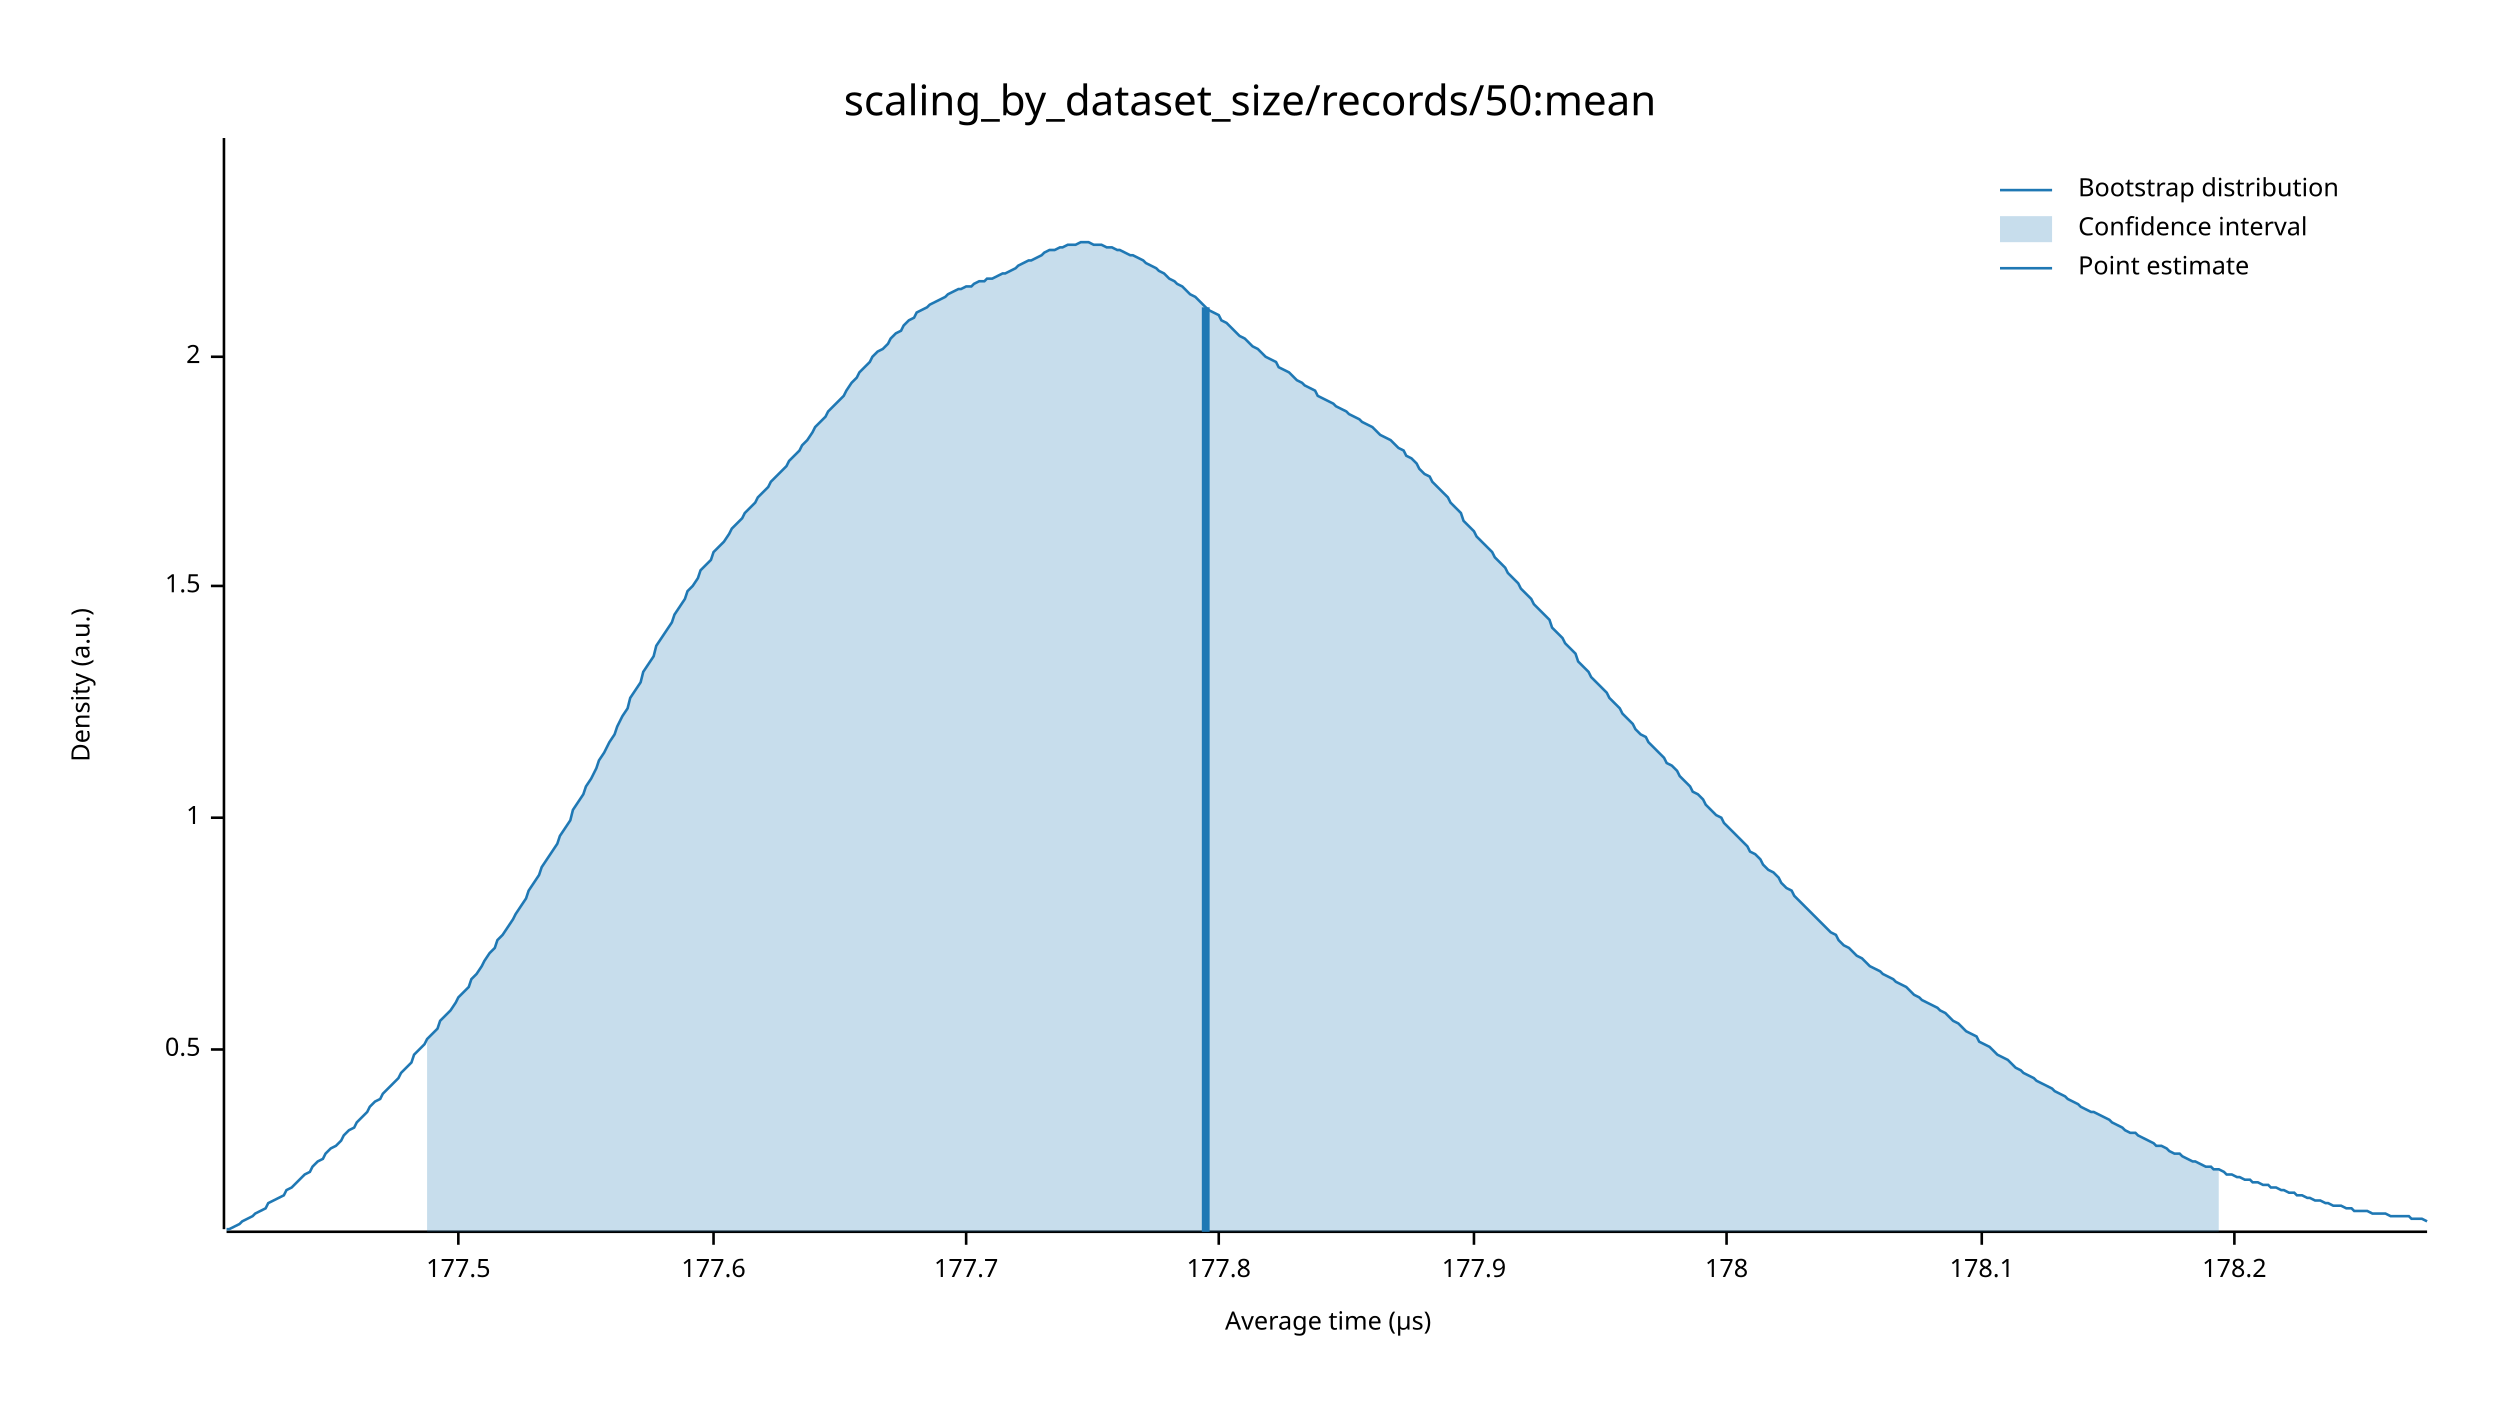
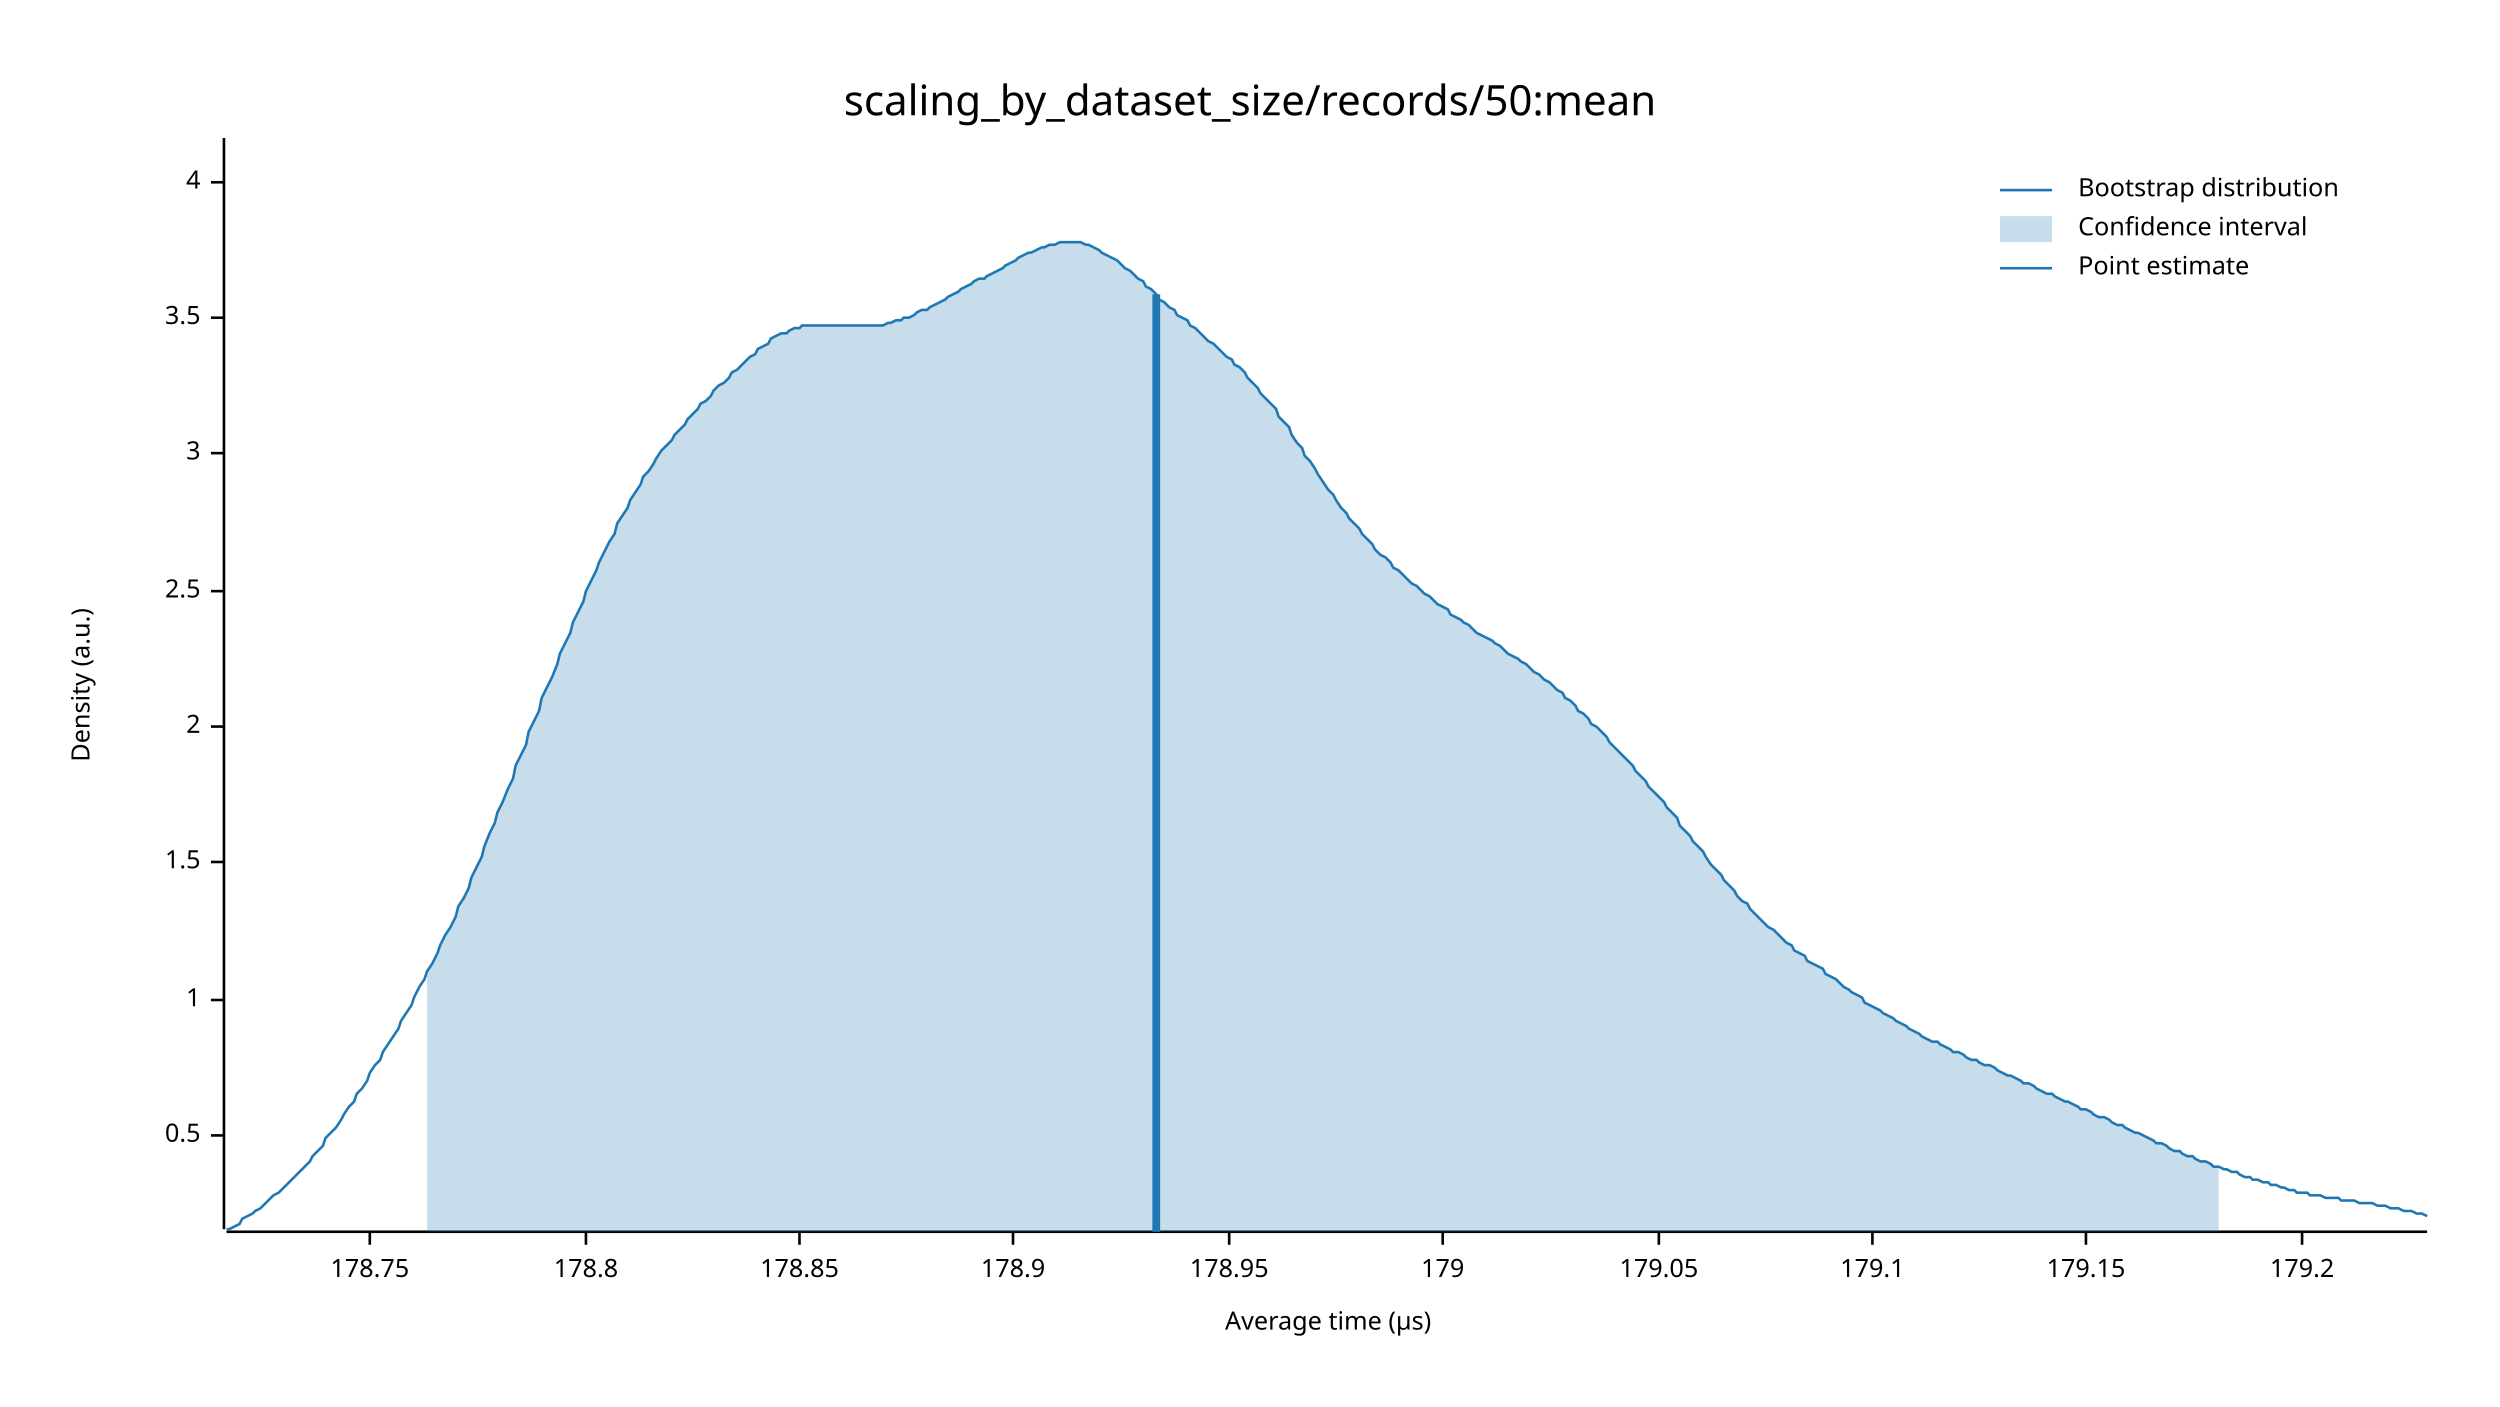
<svg xmlns="http://www.w3.org/2000/svg" width="960" height="540" viewBox="0 0 960 540">
  <text x="480" y="32" dy="0.76em" text-anchor="middle" font-family="sans-serif" font-size="16.129" opacity="1" fill="#000000">
scaling_by_dataset_size/records/50:mean
</text>
  <text x="27" y="263" dy="0.76em" text-anchor="middle" font-family="sans-serif" font-size="9.677" opacity="1" fill="#000000" transform="rotate(270, 27, 263)">
Density (a.u.)
</text>
  <text x="510" y="513" dy="-0.5ex" text-anchor="middle" font-family="sans-serif" font-size="9.677" opacity="1" fill="#000000">
Average time (µs)
</text>
  <polyline fill="none" opacity="1" stroke="#000000" stroke-width="1" points="86,53 86,472 " />
-   <text x="77" y="403" dy="0.5ex" text-anchor="end" font-family="sans-serif" font-size="9.677" opacity="1" fill="#000000">
+   <text x="77" y="436" dy="0.5ex" text-anchor="end" font-family="sans-serif" font-size="9.677" opacity="1" fill="#000000">
0.5
</text>
-   <polyline fill="none" opacity="1" stroke="#000000" stroke-width="1" points="81,403 86,403 " />
-   <text x="77" y="314" dy="0.5ex" text-anchor="end" font-family="sans-serif" font-size="9.677" opacity="1" fill="#000000">
+   <polyline fill="none" opacity="1" stroke="#000000" stroke-width="1" points="81,436 86,436 " />
+   <text x="77" y="384" dy="0.5ex" text-anchor="end" font-family="sans-serif" font-size="9.677" opacity="1" fill="#000000">
1
</text>
-   <polyline fill="none" opacity="1" stroke="#000000" stroke-width="1" points="81,314 86,314 " />
-   <text x="77" y="225" dy="0.5ex" text-anchor="end" font-family="sans-serif" font-size="9.677" opacity="1" fill="#000000">
+   <polyline fill="none" opacity="1" stroke="#000000" stroke-width="1" points="81,384 86,384 " />
+   <text x="77" y="331" dy="0.5ex" text-anchor="end" font-family="sans-serif" font-size="9.677" opacity="1" fill="#000000">
1.5
</text>
-   <polyline fill="none" opacity="1" stroke="#000000" stroke-width="1" points="81,225 86,225 " />
-   <text x="77" y="137" dy="0.5ex" text-anchor="end" font-family="sans-serif" font-size="9.677" opacity="1" fill="#000000">
+   <polyline fill="none" opacity="1" stroke="#000000" stroke-width="1" points="81,331 86,331 " />
+   <text x="77" y="279" dy="0.5ex" text-anchor="end" font-family="sans-serif" font-size="9.677" opacity="1" fill="#000000">
2
</text>
-   <polyline fill="none" opacity="1" stroke="#000000" stroke-width="1" points="81,137 86,137 " />
+   <polyline fill="none" opacity="1" stroke="#000000" stroke-width="1" points="81,279 86,279 " />
+   <text x="77" y="227" dy="0.5ex" text-anchor="end" font-family="sans-serif" font-size="9.677" opacity="1" fill="#000000">
+ 2.5
+ </text>
+   <polyline fill="none" opacity="1" stroke="#000000" stroke-width="1" points="81,227 86,227 " />
+   <text x="77" y="174" dy="0.5ex" text-anchor="end" font-family="sans-serif" font-size="9.677" opacity="1" fill="#000000">
+ 3
+ </text>
+   <polyline fill="none" opacity="1" stroke="#000000" stroke-width="1" points="81,174 86,174 " />
+   <text x="77" y="122" dy="0.5ex" text-anchor="end" font-family="sans-serif" font-size="9.677" opacity="1" fill="#000000">
+ 3.5
+ </text>
+   <polyline fill="none" opacity="1" stroke="#000000" stroke-width="1" points="81,122 86,122 " />
+   <text x="77" y="70" dy="0.5ex" text-anchor="end" font-family="sans-serif" font-size="9.677" opacity="1" fill="#000000">
+ 4
+ </text>
+   <polyline fill="none" opacity="1" stroke="#000000" stroke-width="1" points="81,70 86,70 " />
  <polyline fill="none" opacity="1" stroke="#000000" stroke-width="1" points="87,473 932,473 " />
-   <text x="176" y="483" dy="0.76em" text-anchor="middle" font-family="sans-serif" font-size="9.677" opacity="1" fill="#000000">
- 177.5
+   <text x="142" y="483" dy="0.76em" text-anchor="middle" font-family="sans-serif" font-size="9.677" opacity="1" fill="#000000">
+ 178.75
</text>
-   <polyline fill="none" opacity="1" stroke="#000000" stroke-width="1" points="176,473 176,478 " />
-   <text x="274" y="483" dy="0.76em" text-anchor="middle" font-family="sans-serif" font-size="9.677" opacity="1" fill="#000000">
- 177.6
+   <polyline fill="none" opacity="1" stroke="#000000" stroke-width="1" points="142,473 142,478 " />
+   <text x="225" y="483" dy="0.76em" text-anchor="middle" font-family="sans-serif" font-size="9.677" opacity="1" fill="#000000">
+ 178.8
</text>
-   <polyline fill="none" opacity="1" stroke="#000000" stroke-width="1" points="274,473 274,478 " />
-   <text x="371" y="483" dy="0.76em" text-anchor="middle" font-family="sans-serif" font-size="9.677" opacity="1" fill="#000000">
- 177.7
+   <polyline fill="none" opacity="1" stroke="#000000" stroke-width="1" points="225,473 225,478 " />
+   <text x="307" y="483" dy="0.76em" text-anchor="middle" font-family="sans-serif" font-size="9.677" opacity="1" fill="#000000">
+ 178.85
</text>
-   <polyline fill="none" opacity="1" stroke="#000000" stroke-width="1" points="371,473 371,478 " />
-   <text x="468" y="483" dy="0.76em" text-anchor="middle" font-family="sans-serif" font-size="9.677" opacity="1" fill="#000000">
- 177.8
+   <polyline fill="none" opacity="1" stroke="#000000" stroke-width="1" points="307,473 307,478 " />
+   <text x="389" y="483" dy="0.76em" text-anchor="middle" font-family="sans-serif" font-size="9.677" opacity="1" fill="#000000">
+ 178.9
</text>
-   <polyline fill="none" opacity="1" stroke="#000000" stroke-width="1" points="468,473 468,478 " />
-   <text x="566" y="483" dy="0.76em" text-anchor="middle" font-family="sans-serif" font-size="9.677" opacity="1" fill="#000000">
- 177.9
+   <polyline fill="none" opacity="1" stroke="#000000" stroke-width="1" points="389,473 389,478 " />
+   <text x="472" y="483" dy="0.76em" text-anchor="middle" font-family="sans-serif" font-size="9.677" opacity="1" fill="#000000">
+ 178.95
</text>
-   <polyline fill="none" opacity="1" stroke="#000000" stroke-width="1" points="566,473 566,478 " />
-   <text x="663" y="483" dy="0.76em" text-anchor="middle" font-family="sans-serif" font-size="9.677" opacity="1" fill="#000000">
- 178
+   <polyline fill="none" opacity="1" stroke="#000000" stroke-width="1" points="472,473 472,478 " />
+   <text x="554" y="483" dy="0.76em" text-anchor="middle" font-family="sans-serif" font-size="9.677" opacity="1" fill="#000000">
+ 179
</text>
-   <polyline fill="none" opacity="1" stroke="#000000" stroke-width="1" points="663,473 663,478 " />
-   <text x="761" y="483" dy="0.76em" text-anchor="middle" font-family="sans-serif" font-size="9.677" opacity="1" fill="#000000">
- 178.1
+   <polyline fill="none" opacity="1" stroke="#000000" stroke-width="1" points="554,473 554,478 " />
+   <text x="637" y="483" dy="0.76em" text-anchor="middle" font-family="sans-serif" font-size="9.677" opacity="1" fill="#000000">
+ 179.05
</text>
-   <polyline fill="none" opacity="1" stroke="#000000" stroke-width="1" points="761,473 761,478 " />
-   <text x="858" y="483" dy="0.76em" text-anchor="middle" font-family="sans-serif" font-size="9.677" opacity="1" fill="#000000">
- 178.2
+   <polyline fill="none" opacity="1" stroke="#000000" stroke-width="1" points="637,473 637,478 " />
+   <text x="719" y="483" dy="0.76em" text-anchor="middle" font-family="sans-serif" font-size="9.677" opacity="1" fill="#000000">
+ 179.1
</text>
-   <polyline fill="none" opacity="1" stroke="#000000" stroke-width="1" points="858,473 858,478 " />
-   <polyline fill="none" opacity="1" stroke="#1F78B4" stroke-width="1" points="87,472 88,472 90,471 92,470 93,469 95,468 97,467 98,466 100,465 102,464 103,462 105,461 107,460 109,459 110,457 112,456 114,454 115,453 117,451 119,450 120,448 122,446 124,445 125,443 127,441 129,440 131,438 132,436 134,434 136,433 137,431 139,429 141,427 142,425 144,423 146,422 147,420 149,418 151,416 153,414 154,412 156,410 158,408 159,405 161,403 163,401 164,399 166,397 168,395 169,392 171,390 173,388 175,385 176,383 178,381 180,379 181,376 183,374 185,371 186,369 188,366 190,364 191,361 193,359 195,356 197,353 198,351 200,348 202,345 203,342 205,339 207,336 208,333 210,330 212,327 214,324 215,321 217,318 219,315 220,311 222,308 224,305 225,302 227,299 229,295 230,292 232,289 234,285 236,282 237,279 239,275 241,272 242,268 244,265 246,262 247,258 249,255 251,252 252,248 254,245 256,242 258,239 259,236 261,233 263,230 264,227 266,225 268,222 269,219 271,217 273,215 274,212 276,210 278,208 280,205 281,203 283,201 285,199 286,197 288,195 290,193 291,191 293,189 295,187 296,185 298,183 300,181 302,179 303,177 305,175 307,173 308,171 310,169 312,166 313,164 315,162 317,160 318,158 320,156 322,154 324,152 325,150 327,147 329,145 330,143 332,141 334,139 335,137 337,135 339,134 341,132 342,130 344,128 346,127 347,125 349,123 351,122 352,120 354,119 356,118 357,117 359,116 361,115 363,114 364,113 366,112 368,111 369,111 371,110 373,110 374,109 376,108 378,108 379,107 381,107 383,106 385,105 386,105 388,104 390,103 391,102 393,101 395,100 396,100 398,99 400,98 401,97 403,96 405,96 407,95 408,95 410,94 412,94 413,94 415,93 417,93 418,93 420,94 422,94 423,94 425,95 427,95 429,96 430,96 432,97 434,98 435,98 437,99 439,100 440,101 442,102 444,103 445,104 447,105 449,107 451,108 452,109 454,110 456,112 457,113 459,114 461,116 462,117 464,119 466,120 468,121 469,123 471,124 473,126 474,127 476,129 478,130 479,131 481,133 483,134 484,135 486,137 488,138 490,139 491,141 493,142 495,143 496,144 498,146 500,147 501,148 503,149 505,150 506,152 508,153 510,154 512,155 513,156 515,157 517,158 518,159 520,160 522,161 523,162 525,163 527,164 528,165 530,167 532,168 534,169 535,170 537,172 539,173 540,175 542,176 544,178 545,180 547,182 549,183 550,185 552,187 554,189 556,191 557,193 559,195 561,197 562,200 564,202 566,204 567,206 569,208 571,210 573,212 574,214 576,216 578,218 579,220 581,222 583,224 584,226 586,228 588,230 589,232 591,234 593,236 595,238 596,241 598,243 600,245 601,247 603,249 605,251 606,254 608,256 610,258 611,260 613,262 615,264 617,266 618,268 620,270 622,272 623,274 625,276 627,278 628,280 630,282 632,283 633,285 635,287 637,289 639,291 640,293 642,294 644,296 645,298 647,300 649,302 650,304 652,305 654,307 655,309 657,311 659,313 661,314 662,316 664,318 666,320 667,321 669,323 671,325 672,327 674,328 676,330 677,332 679,334 681,335 683,337 684,339 686,341 688,342 689,344 691,346 693,348 694,349 696,351 698,353 700,355 701,356 703,358 705,359 706,361 708,363 710,364 711,365 713,367 715,368 716,369 718,371 720,372 722,373 723,374 725,375 727,376 728,377 730,378 732,379 733,380 735,382 737,383 738,384 740,385 742,386 744,387 745,388 747,389 749,391 750,392 752,393 754,395 755,396 757,397 759,398 760,400 762,401 764,402 766,404 767,405 769,406 771,407 772,408 774,410 776,411 777,412 779,413 781,414 782,415 784,416 786,417 788,418 789,419 791,420 793,421 794,422 796,423 798,424 799,425 801,426 803,427 804,427 806,428 808,429 810,430 811,431 813,432 815,433 816,434 818,435 820,435 821,436 823,437 825,438 827,439 828,440 830,440 832,441 833,442 835,443 837,443 838,444 840,445 842,446 843,446 845,447 847,448 849,448 850,449 852,449 854,450 855,451 857,451 859,452 860,452 862,453 864,453 865,454 867,454 869,455 871,455 872,456 874,456 876,457 877,457 879,458 881,458 882,459 884,459 886,460 887,460 889,461 891,461 893,462 894,462 896,463 898,463 899,463 901,464 903,464 904,465 906,465 908,465 909,465 911,466 913,466 915,466 916,466 918,467 920,467 921,467 923,467 925,467 926,468 928,468 930,468 932,469 " />
-   <polygon opacity="0.25" fill="#1F78B4" points="164,399 166,397 168,395 169,392 171,390 173,388 175,385 176,383 178,381 180,379 181,376 183,374 185,371 186,369 188,366 190,364 191,361 193,359 195,356 197,353 198,351 200,348 202,345 203,342 205,339 207,336 208,333 210,330 212,327 214,324 215,321 217,318 219,315 220,311 222,308 224,305 225,302 227,299 229,295 230,292 232,289 234,285 236,282 237,279 239,275 241,272 242,268 244,265 246,262 247,258 249,255 251,252 252,248 254,245 256,242 258,239 259,236 261,233 263,230 264,227 266,225 268,222 269,219 271,217 273,215 274,212 276,210 278,208 280,205 281,203 283,201 285,199 286,197 288,195 290,193 291,191 293,189 295,187 296,185 298,183 300,181 302,179 303,177 305,175 307,173 308,171 310,169 312,166 313,164 315,162 317,160 318,158 320,156 322,154 324,152 325,150 327,147 329,145 330,143 332,141 334,139 335,137 337,135 339,134 341,132 342,130 344,128 346,127 347,125 349,123 351,122 352,120 354,119 356,118 357,117 359,116 361,115 363,114 364,113 366,112 368,111 369,111 371,110 373,110 374,109 376,108 378,108 379,107 381,107 383,106 385,105 386,105 388,104 390,103 391,102 393,101 395,100 396,100 398,99 400,98 401,97 403,96 405,96 407,95 408,95 410,94 412,94 413,94 415,93 417,93 418,93 420,94 422,94 423,94 425,95 427,95 429,96 430,96 432,97 434,98 435,98 437,99 439,100 440,101 442,102 444,103 445,104 447,105 449,107 451,108 452,109 454,110 456,112 457,113 459,114 461,116 462,117 464,119 466,120 468,121 469,123 471,124 473,126 474,127 476,129 478,130 479,131 481,133 483,134 484,135 486,137 488,138 490,139 491,141 493,142 495,143 496,144 498,146 500,147 501,148 503,149 505,150 506,152 508,153 510,154 512,155 513,156 515,157 517,158 518,159 520,160 522,161 523,162 525,163 527,164 528,165 530,167 532,168 534,169 535,170 537,172 539,173 540,175 542,176 544,178 545,180 547,182 549,183 550,185 552,187 554,189 556,191 557,193 559,195 561,197 562,200 564,202 566,204 567,206 569,208 571,210 573,212 574,214 576,216 578,218 579,220 581,222 583,224 584,226 586,228 588,230 589,232 591,234 593,236 595,238 596,241 598,243 600,245 601,247 603,249 605,251 606,254 608,256 610,258 611,260 613,262 615,264 617,266 618,268 620,270 622,272 623,274 625,276 627,278 628,280 630,282 632,283 633,285 635,287 637,289 639,291 640,293 642,294 644,296 645,298 647,300 649,302 650,304 652,305 654,307 655,309 657,311 659,313 661,314 662,316 664,318 666,320 667,321 669,323 671,325 672,327 674,328 676,330 677,332 679,334 681,335 683,337 684,339 686,341 688,342 689,344 691,346 693,348 694,349 696,351 698,353 700,355 701,356 703,358 705,359 706,361 708,363 710,364 711,365 713,367 715,368 716,369 718,371 720,372 722,373 723,374 725,375 727,376 728,377 730,378 732,379 733,380 735,382 737,383 738,384 740,385 742,386 744,387 745,388 747,389 749,391 750,392 752,393 754,395 755,396 757,397 759,398 760,400 762,401 764,402 766,404 767,405 769,406 771,407 772,408 774,410 776,411 777,412 779,413 781,414 782,415 784,416 786,417 788,418 789,419 791,420 793,421 794,422 796,423 798,424 799,425 801,426 803,427 804,427 806,428 808,429 810,430 811,431 813,432 815,433 816,434 818,435 820,435 821,436 823,437 825,438 827,439 828,440 830,440 832,441 833,442 835,443 837,443 838,444 840,445 842,446 843,446 845,447 847,448 849,448 850,449 852,449 852,473 164,473 " />
-   <polyline fill="none" opacity="1" stroke="#1F78B4" stroke-width="3" points="463,473 463,118 " />
+   <polyline fill="none" opacity="1" stroke="#000000" stroke-width="1" points="719,473 719,478 " />
+   <text x="801" y="483" dy="0.76em" text-anchor="middle" font-family="sans-serif" font-size="9.677" opacity="1" fill="#000000">
+ 179.15
+ </text>
+   <polyline fill="none" opacity="1" stroke="#000000" stroke-width="1" points="801,473 801,478 " />
+   <text x="884" y="483" dy="0.76em" text-anchor="middle" font-family="sans-serif" font-size="9.677" opacity="1" fill="#000000">
+ 179.2
+ </text>
+   <polyline fill="none" opacity="1" stroke="#000000" stroke-width="1" points="884,473 884,478 " />
+   <polyline fill="none" opacity="1" stroke="#1F78B4" stroke-width="1" points="87,472 88,472 90,471 92,470 93,468 95,467 97,466 98,465 100,464 102,462 103,461 105,459 107,458 109,456 110,455 112,453 114,451 115,450 117,448 119,446 120,444 122,442 124,440 125,437 127,435 129,433 131,430 132,428 134,425 136,423 137,420 139,418 141,415 142,412 144,409 146,407 147,404 149,401 151,398 153,395 154,392 156,389 158,386 159,383 161,379 163,376 164,373 166,370 168,366 169,363 171,359 173,356 175,352 176,348 178,345 180,341 181,337 183,333 185,329 186,325 188,320 190,316 191,312 193,308 195,303 197,299 198,294 200,290 202,286 203,281 205,277 207,273 208,268 210,264 212,260 214,255 215,251 217,247 219,243 220,239 222,235 224,231 225,227 227,223 229,219 230,216 232,212 234,208 236,205 237,201 239,198 241,195 242,192 244,189 246,186 247,183 249,181 251,178 252,176 254,173 256,171 258,169 259,167 261,165 263,163 264,161 266,159 268,157 269,155 271,154 273,152 274,150 276,148 278,147 280,145 281,143 283,142 285,140 286,139 288,137 290,136 291,134 293,133 295,132 296,130 298,129 300,128 302,128 303,127 305,126 307,126 308,125 310,125 312,125 313,125 315,125 317,125 318,125 320,125 322,125 324,125 325,125 327,125 329,125 330,125 332,125 334,125 335,125 337,125 339,125 341,124 342,124 344,123 346,123 347,122 349,122 351,121 352,120 354,119 356,119 357,118 359,117 361,116 363,115 364,114 366,113 368,112 369,111 371,110 373,109 374,108 376,107 378,107 379,106 381,105 383,104 385,103 386,102 388,101 390,100 391,99 393,98 395,97 396,97 398,96 400,95 401,95 403,94 405,94 407,93 408,93 410,93 412,93 413,93 415,93 417,94 418,94 420,95 422,96 423,97 425,98 427,99 429,100 430,101 432,103 434,104 435,105 437,107 439,108 440,110 442,111 444,113 445,115 447,116 449,118 451,119 452,121 454,122 456,123 457,125 459,126 461,128 462,129 464,131 466,132 468,134 469,135 471,137 473,138 474,140 476,141 478,143 479,145 481,147 483,149 484,151 486,153 488,155 490,157 491,160 493,162 495,164 496,167 498,170 500,172 501,175 503,177 505,180 506,182 508,185 510,188 512,190 513,192 515,195 517,197 518,199 520,201 522,203 523,205 525,207 527,209 528,211 530,213 532,214 534,216 535,218 537,219 539,221 540,222 542,224 544,225 545,226 547,228 549,229 550,230 552,232 554,233 556,234 557,236 559,237 561,238 562,239 564,240 566,242 567,243 569,244 571,245 573,246 574,247 576,248 578,250 579,251 581,252 583,253 584,254 586,255 588,257 589,258 591,259 593,261 595,262 596,263 598,265 600,266 601,268 603,269 605,271 606,273 608,274 610,276 611,278 613,279 615,281 617,283 618,285 620,287 622,289 623,290 625,292 627,294 628,296 630,298 632,300 633,302 635,304 637,306 639,308 640,310 642,312 644,314 645,317 647,319 649,321 650,323 652,325 654,327 655,329 657,332 659,334 661,336 662,338 664,340 666,342 667,344 669,346 671,347 672,349 674,351 676,353 677,354 679,356 681,357 683,359 684,360 686,362 688,363 689,365 691,366 693,367 694,369 696,370 698,371 700,372 701,374 703,375 705,376 706,377 708,379 710,380 711,381 713,382 715,383 716,385 718,386 720,387 722,388 723,389 725,390 727,391 728,392 730,393 732,394 733,395 735,396 737,397 738,398 740,399 742,400 744,400 745,401 747,402 749,403 750,404 752,404 754,405 755,406 757,407 759,407 760,408 762,409 764,409 766,410 767,411 769,412 771,413 772,413 774,414 776,415 777,416 779,416 781,417 782,418 784,419 786,420 788,420 789,421 791,422 793,423 794,423 796,424 798,425 799,426 801,426 803,427 804,428 806,429 808,429 810,430 811,431 813,432 815,432 816,433 818,434 820,435 821,435 823,436 825,437 827,438 828,439 830,439 832,440 833,441 835,442 837,442 838,443 840,444 842,444 843,445 845,446 847,446 849,447 850,448 852,448 854,449 855,449 857,450 859,450 860,451 862,452 864,452 865,453 867,453 869,454 871,454 872,455 874,455 876,456 877,456 879,457 881,457 882,458 884,458 886,458 887,459 889,459 891,459 893,460 894,460 896,460 898,460 899,461 901,461 903,461 904,461 906,462 908,462 909,462 911,462 913,463 915,463 916,463 918,464 920,464 921,464 923,465 925,465 926,465 928,466 930,466 932,467 " />
+   <polygon opacity="0.25" fill="#1F78B4" points="164,373 166,370 168,366 169,363 171,359 173,356 175,352 176,348 178,345 180,341 181,337 183,333 185,329 186,325 188,320 190,316 191,312 193,308 195,303 197,299 198,294 200,290 202,286 203,281 205,277 207,273 208,268 210,264 212,260 214,255 215,251 217,247 219,243 220,239 222,235 224,231 225,227 227,223 229,219 230,216 232,212 234,208 236,205 237,201 239,198 241,195 242,192 244,189 246,186 247,183 249,181 251,178 252,176 254,173 256,171 258,169 259,167 261,165 263,163 264,161 266,159 268,157 269,155 271,154 273,152 274,150 276,148 278,147 280,145 281,143 283,142 285,140 286,139 288,137 290,136 291,134 293,133 295,132 296,130 298,129 300,128 302,128 303,127 305,126 307,126 308,125 310,125 312,125 313,125 315,125 317,125 318,125 320,125 322,125 324,125 325,125 327,125 329,125 330,125 332,125 334,125 335,125 337,125 339,125 341,124 342,124 344,123 346,123 347,122 349,122 351,121 352,120 354,119 356,119 357,118 359,117 361,116 363,115 364,114 366,113 368,112 369,111 371,110 373,109 374,108 376,107 378,107 379,106 381,105 383,104 385,103 386,102 388,101 390,100 391,99 393,98 395,97 396,97 398,96 400,95 401,95 403,94 405,94 407,93 408,93 410,93 412,93 413,93 415,93 417,94 418,94 420,95 422,96 423,97 425,98 427,99 429,100 430,101 432,103 434,104 435,105 437,107 439,108 440,110 442,111 444,113 445,115 447,116 449,118 451,119 452,121 454,122 456,123 457,125 459,126 461,128 462,129 464,131 466,132 468,134 469,135 471,137 473,138 474,140 476,141 478,143 479,145 481,147 483,149 484,151 486,153 488,155 490,157 491,160 493,162 495,164 496,167 498,170 500,172 501,175 503,177 505,180 506,182 508,185 510,188 512,190 513,192 515,195 517,197 518,199 520,201 522,203 523,205 525,207 527,209 528,211 530,213 532,214 534,216 535,218 537,219 539,221 540,222 542,224 544,225 545,226 547,228 549,229 550,230 552,232 554,233 556,234 557,236 559,237 561,238 562,239 564,240 566,242 567,243 569,244 571,245 573,246 574,247 576,248 578,250 579,251 581,252 583,253 584,254 586,255 588,257 589,258 591,259 593,261 595,262 596,263 598,265 600,266 601,268 603,269 605,271 606,273 608,274 610,276 611,278 613,279 615,281 617,283 618,285 620,287 622,289 623,290 625,292 627,294 628,296 630,298 632,300 633,302 635,304 637,306 639,308 640,310 642,312 644,314 645,317 647,319 649,321 650,323 652,325 654,327 655,329 657,332 659,334 661,336 662,338 664,340 666,342 667,344 669,346 671,347 672,349 674,351 676,353 677,354 679,356 681,357 683,359 684,360 686,362 688,363 689,365 691,366 693,367 694,369 696,370 698,371 700,372 701,374 703,375 705,376 706,377 708,379 710,380 711,381 713,382 715,383 716,385 718,386 720,387 722,388 723,389 725,390 727,391 728,392 730,393 732,394 733,395 735,396 737,397 738,398 740,399 742,400 744,400 745,401 747,402 749,403 750,404 752,404 754,405 755,406 757,407 759,407 760,408 762,409 764,409 766,410 767,411 769,412 771,413 772,413 774,414 776,415 777,416 779,416 781,417 782,418 784,419 786,420 788,420 789,421 791,422 793,423 794,423 796,424 798,425 799,426 801,426 803,427 804,428 806,429 808,429 810,430 811,431 813,432 815,432 816,433 818,434 820,435 821,435 823,436 825,437 827,438 828,439 830,439 832,440 833,441 835,442 837,442 838,443 840,444 842,444 843,445 845,446 847,446 849,447 850,448 852,448 852,473 164,473 " />
+   <polyline fill="none" opacity="1" stroke="#1F78B4" stroke-width="3" points="444,473 444,113 " />
  <text x="798" y="68" dy="0.76em" text-anchor="start" font-family="sans-serif" font-size="9.677" opacity="1" fill="#000000">
Bootstrap distribution
</text>
  <text x="798" y="83" dy="0.76em" text-anchor="start" font-family="sans-serif" font-size="9.677" opacity="1" fill="#000000">
Confidence interval
</text>
  <text x="798" y="98" dy="0.76em" text-anchor="start" font-family="sans-serif" font-size="9.677" opacity="1" fill="#000000">
Point estimate
</text>
  <polyline fill="none" opacity="1" stroke="#1F78B4" stroke-width="1" points="768,73 788,73 " />
  <rect x="768" y="83" width="20" height="10" opacity="0.25" fill="#1F78B4" stroke="none" />
  <polyline fill="none" opacity="1" stroke="#1F78B4" stroke-width="1" points="768,103 788,103 " />
</svg>
